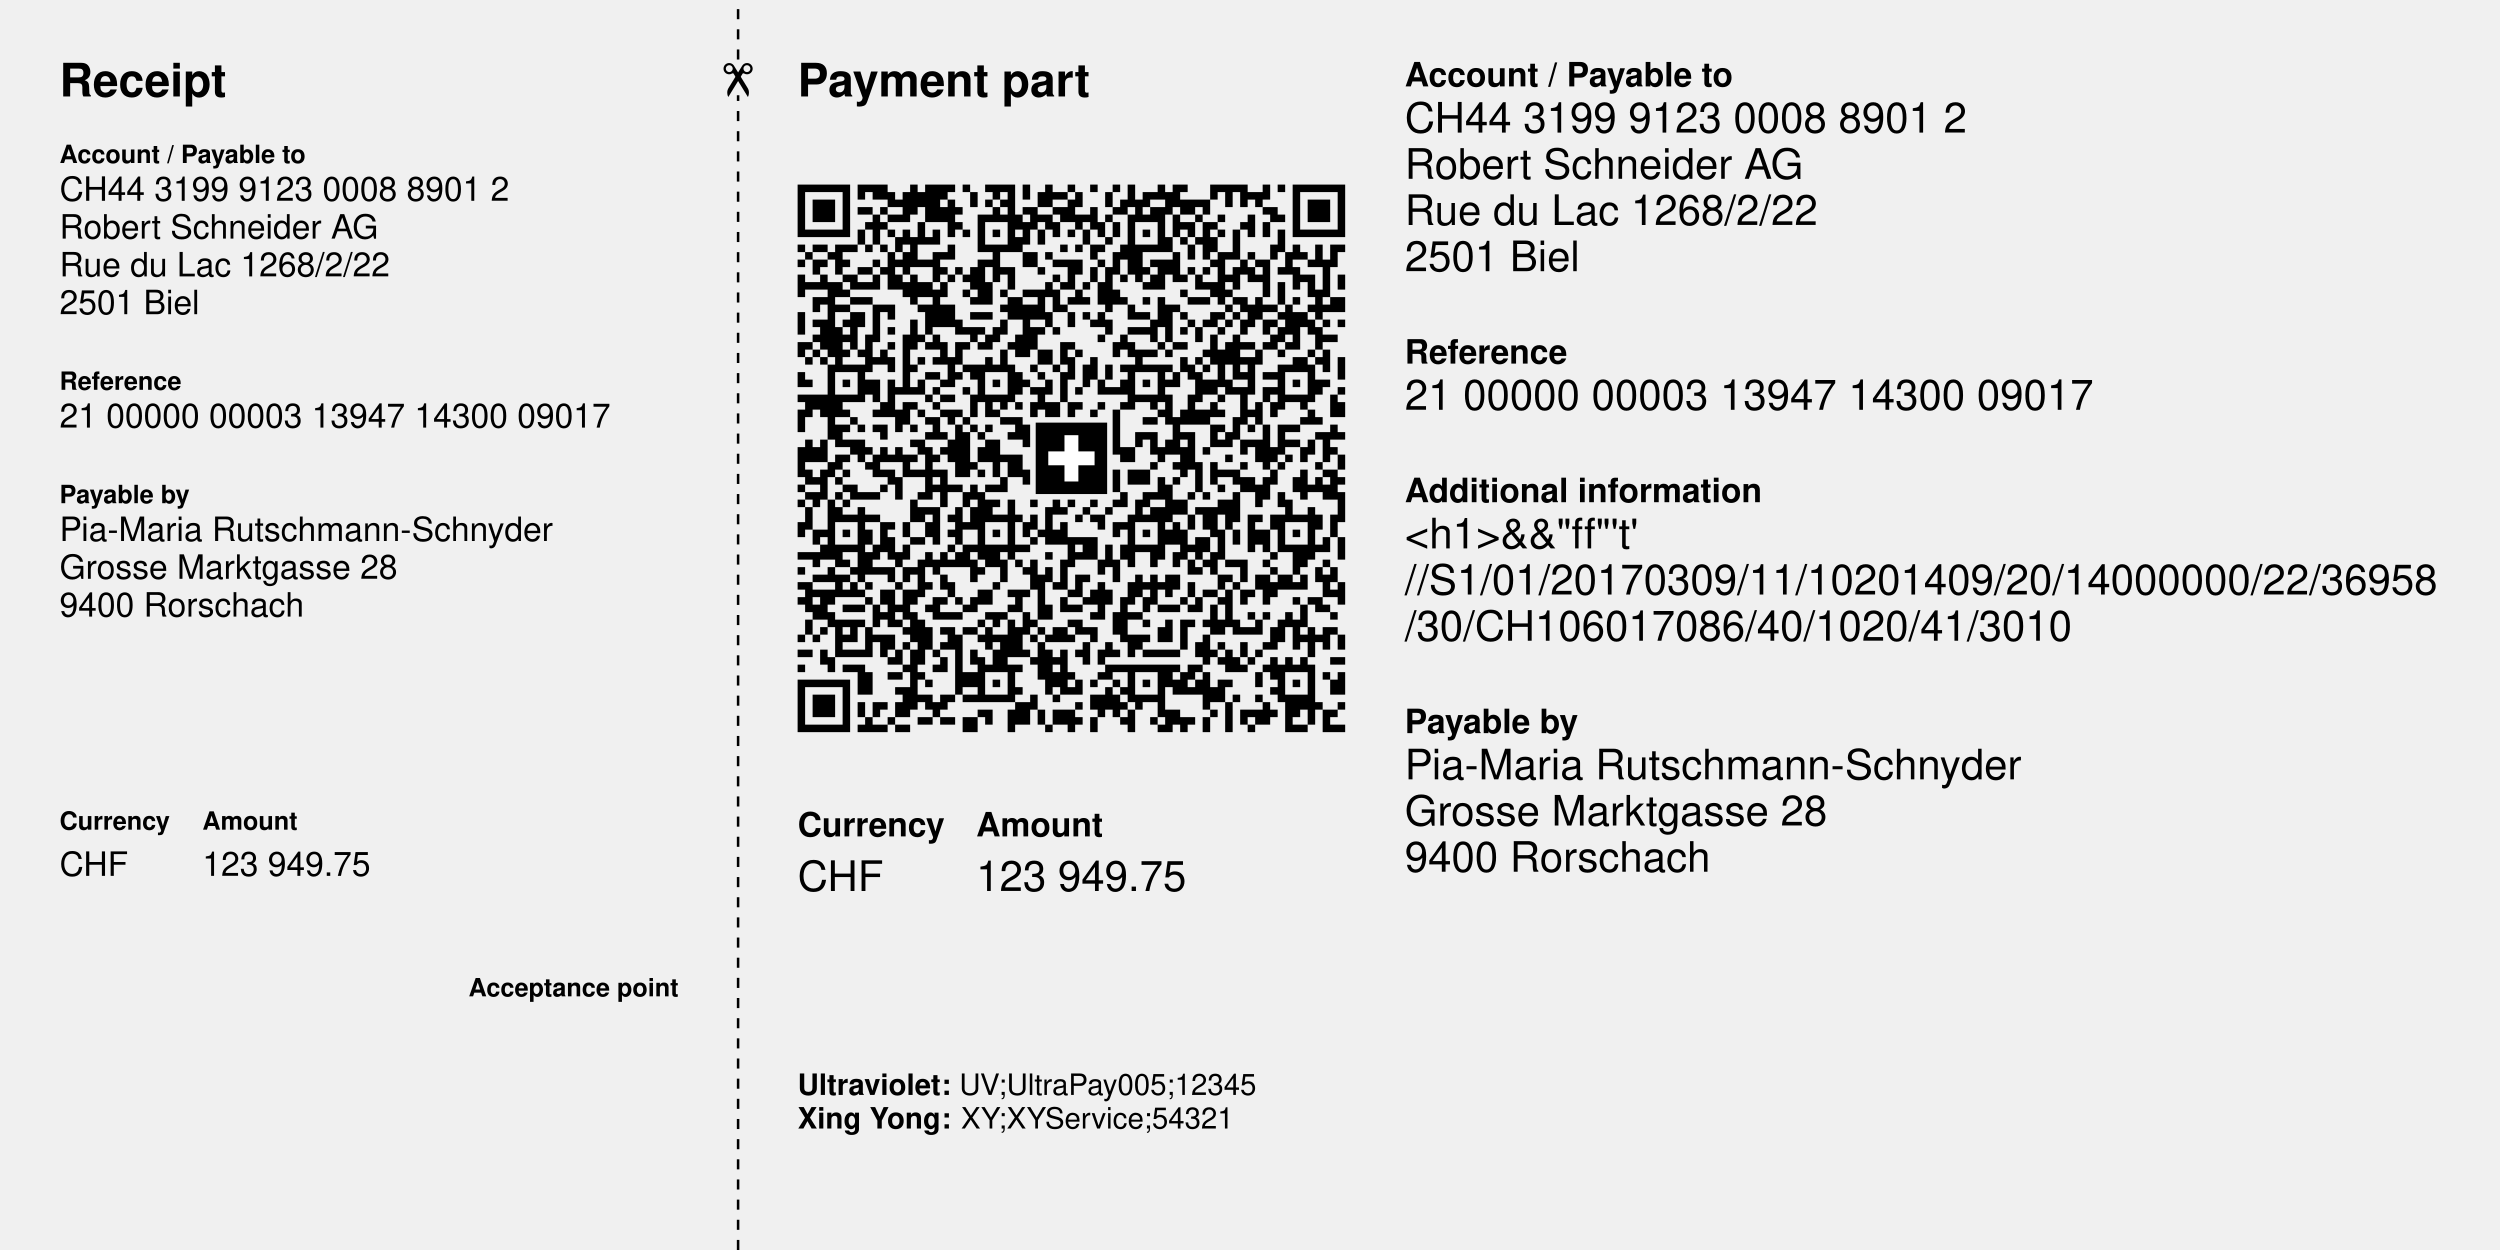
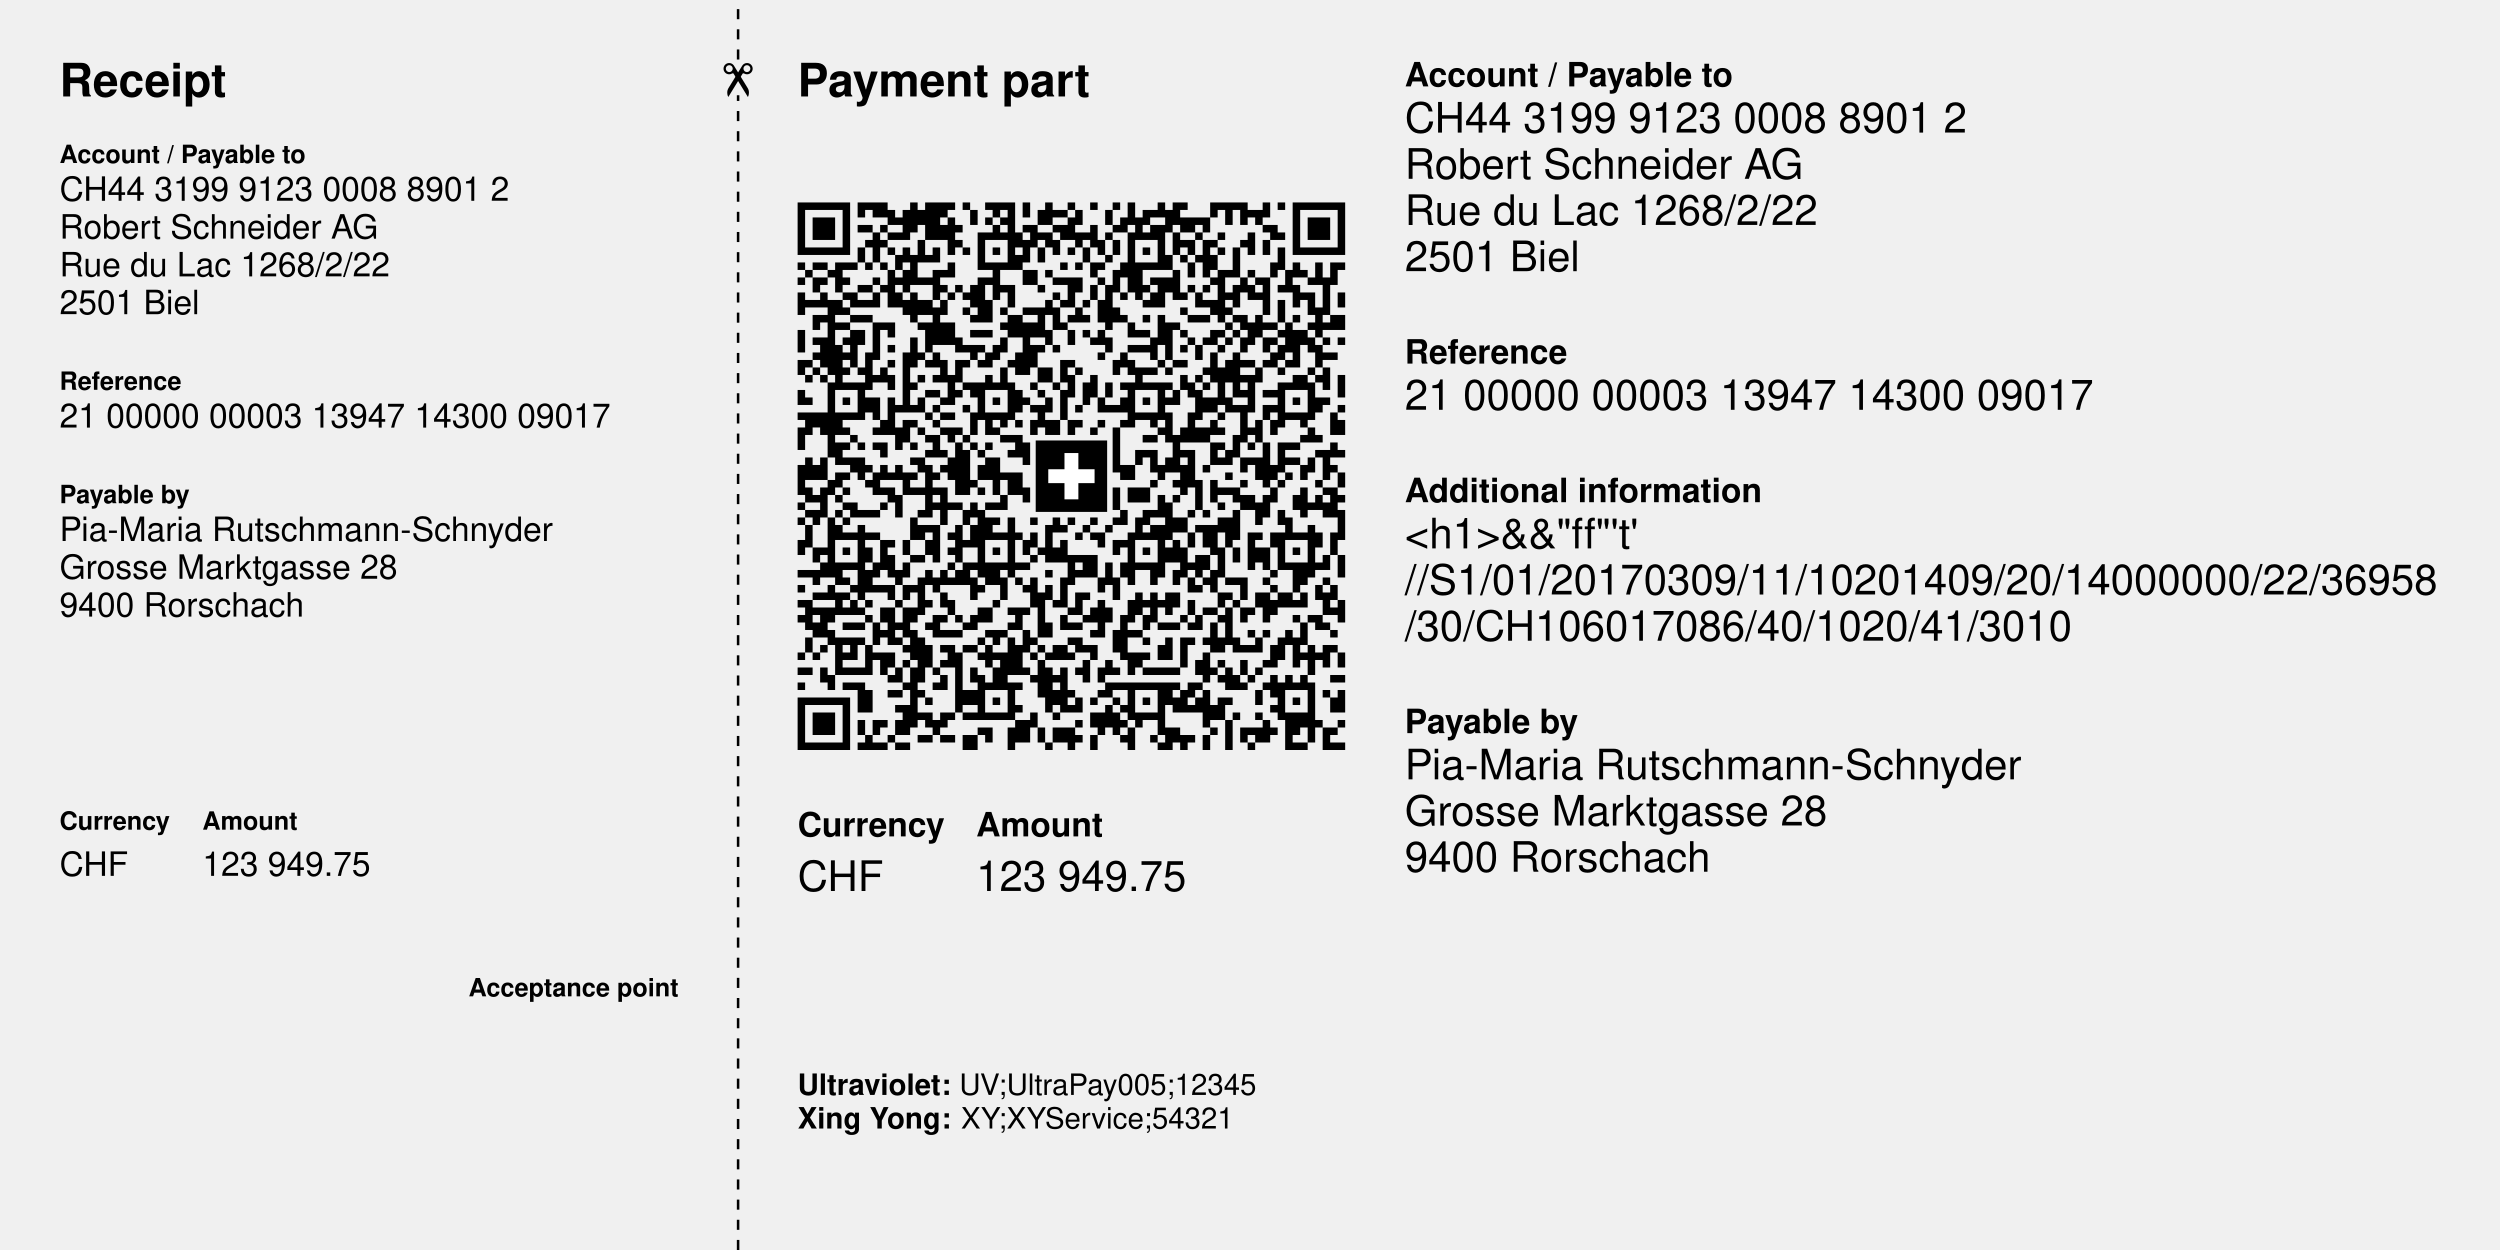
<svg xmlns="http://www.w3.org/2000/svg" width="210mm" height="105mm" version="1.1" viewBox="0 0 595.276 297.638">
  <g font-family="Helvetica,Arial,&quot;Liberation Sans&quot;" transform="translate(0 297.638)">
    <g transform="translate(189.921 -0)">
      <text x="0" y="-274.665" font-size="11" font-weight="bold">Payment part</text>
    </g>
-     <g transform="translate(189.921 -123.307) scale(1.786)">
+     <g transform="translate(189.921 -119.055) scale(1.786)">
      <path d="M0,-73h7v1h-7zm8,0h4v1h-4zm7,0h1v4h-1zm2,0h2v5h-2zm2,0h2v1h-2zm3,0h1v1h-1z m3,0h4v1h-4zm5,0h1v2h-1zm3,0h1v3h-1zm3,0h1v1h-1zm3,0h1v1h-1zm3,0h1v1h-1z m2,0h1v3h-1zm4,0h1v2h-1zm2,0h1v3h-1zm1,0h1v1h-1zm4,0h5v1h-5zm7,0h1v2h-1z m2,0h1v1h-1zm2,0h7v1h-7zm-66,1h1v6h-1zm6,0h1v6h-1zm2,0h1v1h-1zm2,0h3v1h-3z m4,0h1v4h-1zm2,0h1v2h-1zm3,0h1v1h-1zm4,0h1v2h-1zm3,0h1v1h-1zm2,0h1v8h-1z m4,0h1v2h-1zm2,0h2v1h-2zm3,0h1v2h-1zm4,0h1v2h-1zm5,0h2v1h-2zm3,0h1v3h-1z m6,0h1v1h-1zm2,0h1v2h-1zm2,0h3v1h-3zm7,0h1v6h-1zm6,0h1v6h-1zm-70,1h3v3h-3z m10,0h2v1h-2zm8,0h1v5h-1zm5,0h1v1h-1zm2,0h1v1h-1zm9,0h1v3h-1zm7,0h1v2h-1z m2,0h1v3h-1zm1,0h1v1h-1zm5,0h4v1h-4zm8,0h1v1h-1zm2,0h1v1h-1zm7,0h3v3h-3z m-60,1h2v1h-2zm3,0h1v1h-1zm8,0h1v2h-1zm2,0h1v1h-1zm5,0h1v2h-1zm4,0h2v1h-2z m4,0h2v1h-2zm5,0h1v3h-1zm3,0h1v1h-1zm5,0h2v2h-2zm4,0h2v1h-2zm3,0h1v1h-1z m8,0h2v1h-2zm-52,1h1v4h-1zm2,0h2v1h-2zm12,0h1v5h-1zm1,0h1v1h-1zm2,0h1v1h-1z m2,0h1v2h-1zm2,0h3v1h-3zm4,0h1v1h-1zm2,0h2v1h-2zm4,0h1v1h-1zm3,0h1v8h-1z m2,0h1v1h-1zm4,0h1v3h-1zm3,0h1v1h-1zm3,0h1v1h-1zm4,0h1v3h-1zm3,0h2v1h-2z m-54,1h1v1h-1zm2,0h1v1h-1zm5,0h1v3h-1zm5,0h1v1h-1zm9,0h1v3h-1zm1,0h1v1h-1z m2,0h2v1h-2zm4,0h1v1h-1zm3,0h1v2h-1zm2,0h1v2h-1zm6,0h1v4h-1zm3,0h2v1h-2z m3,0h1v5h-1zm1,0h1v1h-1zm4,0h1v1h-1zm3,0h1v2h-1zm-61,1h5v1h-5zm7,0h1v2h-1z m4,0h1v1h-1zm2,0h1v2h-1zm4,0h1v2h-1zm4,0h1v1h-1zm4,0h1v1h-1zm6,0h1v2h-1z m2,0h1v1h-1zm2,0h1v1h-1zm2,0h1v2h-1zm8,0h1v1h-1zm6,0h1v1h-1zm4,0h1v1h-1z m2,0h1v4h-1zm6,0h1v3h-1zm3,0h5v1h-5zm-54,1h1v2h-1zm2,0h1v4h-1zm2,0h1v1h-1z m12,0h1v2h-1zm12,0h1v1h-1zm8,0h1v2h-1zm2,0h1v1h-1zm2,0h1v1h-1zm2,0h1v2h-1z m-55,1h1v1h-1zm2,0h2v1h-2zm3,0h1v4h-1zm1,0h2v1h-2zm3,0h1v1h-1zm2,0h1v1h-1z m9,0h1v2h-1zm5,0h3v1h-3zm10,0h1v1h-1zm2,0h1v1h-1zm2,0h2v1h-2zm4,0h1v2h-1z m2,0h1v5h-1zm1,0h2v1h-2zm6,0h1v2h-1zm11,0h1v2h-1zm3,0h1v2h-1zm3,0h1v3h-1z m2,0h1v3h-1zm1,0h1v1h-1zm-71,1h1v1h-1zm3,0h1v1h-1zm8,0h1v5h-1zm2,0h1v3h-1z m4,0h1v4h-1zm1,0h1v1h-1zm7,0h1v4h-1zm4,0h2v2h-2zm3,0h1v1h-1zm6,0h1v1h-1z m3,0h1v3h-1zm8,0h1v4h-1zm6,0h1v7h-1zm1,0h1v1h-1zm3,0h1v1h-1zm5,0h1v3h-1z m2,0h1v1h-1zm-67,1h1v1h-1zm2,0h2v1h-2zm4,0h1v1h-1zm4,0h1v1h-1zm3,0h1v1h-1z m3,0h2v1h-2zm8,0h1v6h-1zm1,0h1v1h-1zm9,0h4v1h-4zm6,0h1v1h-1zm7,0h3v1h-3z m8,0h1v1h-1zm4,0h1v2h-1zm2,0h2v1h-2zm7,0h1v1h-1zm2,0h1v5h-1zm-68,1h1v1h-1z m6,0h2v1h-2zm3,0h1v1h-1zm8,0h1v1h-1zm2,0h1v1h-1zm2,0h1v3h-1zm4,0h2v1h-2z m5,0h1v1h-1zm4,0h1v3h-1zm1,0h1v1h-1zm2,0h1v2h-1zm2,0h1v6h-1zm5,0h1v1h-1z m2,0h1v3h-1zm1,0h1v1h-1zm3,0h1v1h-1zm2,0h1v1h-1zm4,0h1v3h-1zm2,0h1v2h-1z m2,0h1v4h-1zm2,0h1v1h-1zm2,0h1v3h-1zm-66,1h1v3h-1zm3,0h1v2h-1zm3,0h2v1h-2z m4,0h1v2h-1zm3,0h1v2h-1zm2,0h1v4h-1zm5,0h1v1h-1zm2,0h1v1h-1zm6,0h1v2h-1z m6,0h1v1h-1zm9,0h1v1h-1zm4,0h1v2h-1zm4,0h1v1h-1zm2,0h1v2h-1zm4,0h1v1h-1z m4,0h1v1h-1zm6,0h2v1h-2zm5,0h1v2h-1zm-71,1h2v1h-2zm3,0h1v10h-1zm1,0h1v2h-1z m2,0h3v1h-3zm7,0h1v2h-1zm2,0h2v2h-2zm3,0h1v2h-1zm6,0h1v3h-1zm8,0h1v2h-1z m2,0h1v1h-1zm3,0h1v1h-1zm2,0h1v3h-1zm6,0h1v1h-1zm8,0h2v1h-2zm10,0h1v3h-1z m4,0h1v2h-1zm-62,1h1v1h-1zm12,0h1v5h-1zm4,0h1v1h-1zm5,0h1v1h-1zm3,0h3v1h-3z m4,0h1v3h-1zm3,0h1v2h-1zm5,0h1v2h-1zm9,0h1v1h-1zm4,0h1v1h-1zm2,0h1v1h-1z m12,0h1v4h-1zm-67,1h2v1h-2zm5,0h3v1h-3zm16,0h1v1h-1zm5,0h2v3h-2zm4,0h1v3h-1z m4,0h1v1h-1zm2,0h1v1h-1zm5,0h1v1h-1zm3,0h1v1h-1zm2,0h1v4h-1zm4,0h3v1h-3z m6,0h2v1h-2zm3,0h1v3h-1zm5,0h1v1h-1zm5,0h2v2h-2zm-69,1h1v1h-1zm3,0h2v1h-2z m5,0h1v5h-1zm1,0h2v1h-2zm5,0h2v1h-2zm3,0h2v3h-2zm8,0h1v1h-1zm3,0h1v7h-1z m1,0h1v2h-1zm4,0h1v1h-1zm9,0h1v2h-1zm5,0h1v5h-1zm1,0h1v1h-1zm7,0h1v1h-1z m2,0h2v1h-2zm3,0h2v1h-2zm3,0h1v4h-1zm3,0h1v1h-1zm2,0h1v1h-1zm-70,1h1v3h-1z m7,0h1v5h-1zm1,0h1v2h-1zm4,0h1v1h-1zm5,0h1v3h-1zm6,0h3v1h-3zm10,0h1v2h-1z m3,0h1v2h-1zm2,0h1v1h-1zm2,0h1v2h-1zm5,0h2v1h-2zm6,0h1v1h-1zm4,0h2v1h-2z m3,0h1v1h-1zm2,0h1v2h-1zm4,0h1v1h-1zm2,0h1v5h-1zm1,0h1v2h-1zm-65,1h2v1h-2z m4,0h1v1h-1zm9,0h1v4h-1zm6,0h1v2h-1zm6,0h1v2h-1zm12,0h1v1h-1zm2,0h1v2h-1z m6,0h1v3h-1zm5,0h1v1h-1zm2,0h2v1h-2zm3,0h1v1h-1zm2,0h1v2h-1zm3,0h2v1h-2z m6,0h1v2h-1zm2,0h1v1h-1zm2,0h1v1h-1zm-69,1h1v3h-1zm2,0h1v6h-1zm7,0h1v1h-1z m10,0h3v1h-3zm4,0h1v2h-1zm5,0h1v3h-1zm1,0h1v1h-1zm2,0h1v1h-1zm10,0h3v1h-3z m7,0h1v1h-1zm2,0h1v2h-1zm3,0h1v1h-1zm6,0h1v1h-1zm2,0h1v2h-1zm5,0h1v3h-1z m-67,1h1v1h-1zm4,0h1v1h-1zm3,0h1v5h-1zm5,0h1v8h-1zm2,0h1v1h-1zm2,0h1v2h-1z m5,0h1v1h-1zm2,0h1v2h-1zm4,0h1v3h-1zm11,0h1v1h-1zm3,0h1v2h-1zm12,0h1v4h-1z m3,-0h1v6h-1zm5,0h1v2h-1zm7,0h2v1h-2zm-70,1h2v1h-2zm12,0h1v1h-1zm5,0h1v1h-1z m2,0h1v3h-1zm2,0h1v3h-1zm1,0h1v1h-1zm2,0h1v1h-1zm4,0h1v1h-1zm7,0h1v3h-1z m1,0h1v1h-1zm6,0h1v2h-1zm2,0h1v2h-1zm4,0h1v1h-1zm2,0h2v1h-2zm7,0h1v3h-1z m2,0h2v1h-2zm3,0h1v1h-1zm3,0h1v1h-1zm-65,1h1v1h-1zm2,0h1v1h-1zm4,0h1v1h-1z m2,0h1v1h-1zm3,0h1v2h-1zm16,0h1v3h-1zm5,0h2v2h-2zm5,0h1v1h-1zm8,0h3v1h-3z m4,0h1v1h-1zm5,0h1v1h-1zm2,-0h1v5h-1zm5,0h1v2h-1zm3,0h1v1h-1zm4,0h1v1h-1z m2,0h1v3h-1zm-69,1h1v1h-1zm2,0h1v1h-1zm7,0h1v1h-1zm2,0h1v2h-1zm4,0h1v1h-1z m2,0h1v1h-1zm2,-0h1v4h-1zm5,0h1v2h-1zm11,-0h1v3h-1zm3,0h1v3h-1zm6,0h1v2h-1z m6,0h1v2h-1zm2,0h1v1h-1zm6,0h2v1h-2zm7,0h2v2h-2zm3,0h1v1h-1zm3,-0h1v3h-1z m-68,1h1v10h-1zm2,0h3v1h-3zm9,0h1v1h-1zm7,0h3v1h-3zm4,0h1v1h-1zm2,0h1v5h-1z m3,0h1v1h-1zm3,0h1v1h-1zm4,-0h1v3h-1zm3,0h1v2h-1zm2,0h2v1h-2zm3,0h4v1h-4z m6,-0h1v2h-1zm2,0h1v1h-1zm6,0h1v4h-1zm4,0h1v6h-1zm1,0h1v1h-1zm3,0h1v5h-1z m-68,1h1v2h-1zm8,0h1v4h-1zm9,-0h2v1h-2zm4,0h1v1h-1zm2,0h2v1h-2zm6,0h1v3h-1z m3,-0h1v1h-1zm3,0h1v4h-1zm9,0h1v5h-1zm4,0h1v4h-1zm2,-0h1v2h-1zm3,0h1v4h-1z m6,-0h1v1h-1zm3,0h2v1h-2zm-61,1h1v1h-1zm5,0h1v1h-1zm3,0h2v2h-2zm3,0h1v5h-1z m4,0h1v2h-1zm3,-0h1v1h-1zm5,0h1v3h-1zm2,-0h1v1h-1zm4,0h1v1h-1zm3,0h1v2h-1z m7,0h1v2h-1zm3,0h1v2h-1zm3,-0h1v1h-1zm3,0h1v1h-1zm5,0h2v2h-2zm3,0h1v2h-1z m9,-0h1v1h-1zm3,0h2v1h-2zm-56,1h1v1h-1zm2,0h1v1h-1zm3,0h1v1h-1zm4,0h1v1h-1z m9,0h2v1h-2zm6,0h1v1h-1zm4,0h2v1h-2zm17,0h2v1h-2zm4,0h2v1h-2zm7,0h1v1h-1z m3,0h1v1h-1zm-72,1h4v1h-4zm5,0h3v1h-3zm5,0h1v1h-1zm7,0h1v1h-1zm2,0h2v1h-2z m4,0h1v3h-1zm2,0h3v1h-3zm7,0h1v2h-1zm13,0h3v1h-3zm4,0h1v4h-1zm3,0h1v4h-1z m4,0h1v1h-1zm3,0h1v4h-1zm3,0h1v1h-1zm3,0h3v1h-3zm6,0h1v3h-1zm-70,1h3v1h-3z m4,0h1v2h-1zm6,0h1v2h-1zm3,0h1v3h-1zm1,0h1v1h-1zm3,0h1v1h-1zm7,0h1v2h-1z m2,0h1v1h-1zm2,0h1v1h-1zm2,0h1v2h-1zm2,0h2v2h-2zm3,0h2v1h-2zm4,0h1v1h-1z m3,0h1v1h-1zm4,0h1v1h-1zm8,0h1v2h-1zm6,0h1v3h-1zm2,0h1v2h-1zm4,0h1v1h-1z m5,0h1v2h-1zm-72,1h1v3h-1zm1,0h1v1h-1zm2,0h1v1h-1zm3,0h1v1h-1zm4,0h1v1h-1z m3,-0h1v3h-1zm3,0h1v1h-1zm3,0h3v1h-3zm7,0h1v1h-1zm10,0h1v1h-1zm3,0h1v1h-1z m3,-0h1v6h-1zm6,0h1v1h-1zm3,0h1v2h-1zm2,0h2v2h-2zm3,0h1v1h-1zm4,0h1v1h-1z m8,0h1v2h-1zm-61,1h1v1h-1zm10,0h2v1h-2zm3,0h1v1h-1zm2,0h1v1h-1zm5,0h3v1h-3z m19,0h2v1h-2zm4,-0h1v5h-1zm8,0h1v3h-1zm9,0h1v1h-1zm2,0h1v1h-1zm-64,1h1v3h-1z m1,0h1v1h-1zm2,0h1v1h-1zm2,0h2v1h-2zm5,0h1v1h-1zm3,0h1v2h-1zm3,0h1v7h-1z m2,0h1v1h-1zm2,0h1v1h-1zm4,0h2v2h-2zm26,0h1v3h-1zm1,0h1v1h-1zm4,0h1v1h-1z m2,0h1v6h-1zm2,0h1v4h-1zm1,0h2v1h-2zm6,0h1v2h-1zm-60,1h1v1h-1zm6,0h1v1h-1z m2,0h1v1h-1zm3,0h1v6h-1zm2,0h1v1h-1zm4,0h1v1h-1zm17,0h3v1h-3zm6,0h2v1h-2z m6,0h1v2h-1zm12,0h2v1h-2zm3,0h1v1h-1zm-71,1h1v3h-1zm2,0h1v3h-1zm3,0h3v1h-3z m9,0h2v1h-2zm5,0h1v3h-1zm5,0h2v3h-2zm5,0h1v1h-1zm15,0h1v1h-1zm2,0h1v2h-1z m2,0h1v2h-1zm3,0h1v4h-1zm4,0h1v1h-1zm3,0h3v1h-3zm6,0h2v1h-2zm3,0h1v2h-1z m2,0h1v3h-1zm-70,1h1v4h-1zm2,0h1v2h-1zm5,0h3v1h-3zm4,0h1v2h-1zm2,0h1v2h-1z m3,0h2v1h-2zm3,0h1v1h-1zm5,0h1v2h-1zm19,0h2v2h-2zm5,0h1v2h-1zm3,0h1v4h-1z m3,0h1v1h-1zm5,0h1v1h-1zm2,0h1v2h-1zm2,0h1v2h-1zm4,0h1v2h-1zm4,0h1v1h-1z m-66,1h2v1h-2zm3,0h1v1h-1zm2,0h1v3h-1zm2,0h1v1h-1zm2,0h1v3h-1zm1,0h1v1h-1z m2,0h1v6h-1zm1,0h1v1h-1zm9,0h3v1h-3zm30,0h1v1h-1zm8,0h1v1h-1zm7,0h1v2h-1z m-68,1h2v1h-2zm5,0h1v1h-1zm14,0h1v1h-1zm3,0h1v2h-1zm2,0h2v2h-2zm19,0h1v1h-1z m3,0h1v1h-1zm3,0h1v4h-1zm2,0h1v3h-1zm4,0h1v1h-1zm5,0h1v1h-1zm5,0h1v1h-1z m-68,1h1v2h-1zm2,0h1v4h-1zm1,0h1v1h-1zm2,0h1v1h-1zm5,0h2v1h-2zm4,0h2v1h-2z m3,0h2v1h-2zm6,0h1v1h-1zm6,0h1v2h-1zm12,0h1v3h-1zm2,0h3v2h-3zm12,0h3v1h-3z m7,0h1v2h-1zm4,0h1v4h-1zm3,0h2v1h-2zm-68,1h1v1h-1zm3,0h1v1h-1zm7,0h2v1h-2z m7,0h1v4h-1zm8,0h1v2h-1zm21,0h1v3h-1zm2,0h1v1h-1zm8,0h3v1h-3zm4,0h1v3h-1z m4,0h1v2h-1zm3,0h1v2h-1zm2,0h1v3h-1zm1,0h1v1h-1zm-72,1h1v1h-1zm6,0h2v1h-2z m5,0h1v1h-1zm2,0h1v2h-1zm5,0h1v1h-1zm2,0h2v1h-2zm3,0h1v2h-1zm2,0h2v1h-2z m24,0h1v5h-1zm7,0h1v1h-1zm3,0h3v1h-3zm9,0h1v1h-1zm2,0h1v2h-1zm-69,1h2v1h-2z m4,0h1v1h-1zm2,0h4v1h-4zm9,0h1v1h-1zm6,0h1v2h-1zm2,0h1v9h-1zm19,0h1v2h-1z m3,0h2v1h-2zm6,0h1v1h-1zm2,0h1v1h-1zm4,0h1v4h-1zm3,0h1v2h-1zm3,0h1v2h-1z m8,0h1v4h-1zm-72,1h1v1h-1zm2,0h1v1h-1zm2,0h1v8h-1zm2,0h1v1h-1zm9,0h1v3h-1z m10,0h1v3h-1zm1,0h1v1h-1zm2,0h1v8h-1zm3,0h1v1h-1zm3,0h1v2h-1zm2,0h1v1h-1z m3,0h1v1h-1zm3,0h1v1h-1zm3,0h1v3h-1zm1,0h1v1h-1zm4,0h2v2h-2zm6,0h2v2h-2z m9,0h1v3h-1zm-64,1h1v3h-1zm4,0h1v2h-1zm3,0h1v10h-1zm8,0h3v1h-3zm5,0h1v5h-1z m2,0h1v3h-1zm10,0h1v5h-1zm2,0h1v1h-1zm3,0h1v1h-1zm3,0h1v1h-1zm6,0h2v2h-2z m6,0h3v1h-3zm15,0h1v7h-1zm-62,1h2v1h-2zm3,0h2v1h-2zm7,0h1v1h-1zm2,0h1v4h-1z m2,0h1v1h-1zm6,0h2v1h-2zm3,0h1v1h-1zm2,0h1v2h-1zm6,0h1v1h-1zm2,0h2v1h-2z m5,0h1v7h-1zm2,0h1v1h-1zm6,0h1v2h-1zm2,0h2v2h-2zm3,0h1v2h-1zm3,0h1v5h-1z m1,0h1v1h-1zm2,0h2v2h-2zm3,0h2v1h-2zm3,0h1v2h-1zm2,0h1v3h-1zm-71,1h1v2h-1z m11,0h1v4h-1zm1,0h1v1h-1zm2,0h1v2h-1zm3,0h1v2h-1zm5,0h1v1h-1zm8,0h1v2h-1z m5,0h1v3h-1zm5,0h1v1h-1zm2,0h2v1h-2zm6,-0h1v5h-1zm2,0h1v3h-1zm-48,1h2v1h-2z m4,0h1v1h-1zm3,0h1v2h-1zm11,0h1v1h-1zm6,0h1v1h-1zm6,0h1v1h-1zm2,0h1v2h-1z m8,0h1v1h-1zm4,0h1v1h-1zm3,0h1v2h-1zm2,-0h1v4h-1zm4,0h2v1h-2zm3,0h1v2h-1z m3,0h2v2h-2zm3,0h1v3h-1zm2,0h1v1h-1zm-64,1h1v1h-1zm10,-0h1v3h-1zm3,0h2v1h-2z m16,0h1v1h-1zm5,0h4v1h-4zm17,0h2v2h-2zm3,-0h1v3h-1zm14,0h1v2h-1zm2,-0h1v3h-1z m-69,1h1v2h-1zm2,0h3v1h-3zm5,-0h1v2h-1zm4,0h1v2h-1zm6,0h1v1h-1zm2,0h1v3h-1z m1,0h1v1h-1zm2,0h2v3h-2zm2,0h1v1h-1zm2,0h2v1h-2zm7,0h1v3h-1zm2,-0h2v2h-2z m3,0h1v3h-1zm2,-0h1v2h-1zm2,0h3v1h-3zm7,0h1v1h-1zm10,0h1v1h-1zm3,0h3v1h-3z m4,0h1v1h-1zm-69,1h3v1h-3zm5,0h1v2h-1zm4,0h1v3h-1zm4,0h1v2h-1zm4,0h1v2h-1z m2,0h1v2h-1zm2,0h1v2h-1zm12,-0h1v1h-1zm4,0h1v1h-1zm10,0h1v2h-1zm3,0h1v2h-1z m3,-0h1v1h-1zm2,0h1v3h-1zm8,-0h1v1h-1zm3,0h2v2h-2zm-64,1h1v1h-1zm4,0h1v1h-1z m10,-0h1v5h-1zm2,0h1v2h-1zm2,0h1v1h-1zm3,-0h1v3h-1zm4,0h1v3h-1zm2,0h1v1h-1z m2,-0h1v4h-1zm4,0h1v4h-1zm5,0h1v2h-1zm2,-0h1v3h-1zm10,0h1v2h-1zm2,0h1v1h-1z m3,0h3v1h-3zm5,0h1v1h-1zm8,0h1v1h-1zm-70,1h1v1h-1zm4,-0h1v2h-1zm3,0h1v1h-1z m3,0h3v1h-3zm4,0h2v1h-2zm10,0h1v1h-1zm6,0h1v1h-1zm3,-0h1v2h-1zm20,0h1v1h-1z m6,-0h1v2h-1zm4,0h1v1h-1zm3,0h1v1h-1zm3,-0h1v2h-1zm2,0h1v2h-1zm-69,1h2v1h-2z m3,0h1v3h-1zm1,0h1v1h-1zm6,0h1v1h-1zm2,0h1v1h-1zm5,0h1v2h-1zm13,0h1v6h-1z m5,-0h1v3h-1zm1,0h1v1h-1zm7,0h1v3h-1zm2,0h1v4h-1zm2,0h2v2h-2zm7,0h2v1h-2z m5,0h2v2h-2zm3,0h2v2h-2zm3,0h1v2h-1zm3,0h1v3h-1zm-70,1h2v1h-2zm7,0h1v2h-1z m2,0h1v1h-1zm4,0h1v1h-1zm4,0h1v1h-1zm3,0h1v2h-1zm6,0h1v1h-1zm8,0h1v1h-1z m6,0h1v5h-1zm4,0h1v3h-1zm2,0h1v1h-1zm2,0h1v1h-1zm4,0h1v2h-1zm4,0h1v1h-1z m2,0h1v1h-1zm5,0h1v2h-1zm3,0h1v1h-1zm6,0h1v3h-1zm-71,1h4v1h-4zm5,0h1v1h-1z m2,0h1v1h-1zm3,0h2v2h-2zm3,0h2v2h-2zm10,0h2v2h-2zm4,0h3v1h-3zm8,0h1v1h-1z m3,0h1v2h-1zm2,0h1v2h-1zm8,0h1v1h-1zm5,0h2v1h-2zm3,0h1v5h-1zm2,0h2v1h-2z m3,0h1v2h-1zm9,0h1v1h-1zm-71,1h2v1h-2zm3,0h1v3h-1zm1,0h1v1h-1zm5,0h1v1h-1z m9,0h1v3h-1zm1,0h1v1h-1zm2,0h1v1h-1zm2,0h1v2h-1zm6,0h1v2h-1zm6,0h1v2h-1z m3,0h1v1h-1zm5,0h1v6h-1zm3,-0h1v2h-1zm5,0h1v1h-1zm2,0h1v2h-1zm3,0h1v1h-1z m3,0h1v1h-1zm7,0h1v1h-1zm2,0h2v1h-2zm-67,1h2v1h-2zm5,0h3v1h-3zm4,0h1v3h-1z m2,0h3v1h-3zm5,0h1v1h-1zm5,0h1v1h-1zm6,0h1v1h-1zm5,0h1v2h-1zm3,0h2v1h-2z m12,0h3v1h-3zm4,0h1v1h-1zm3,0h1v4h-1zm12,0h1v3h-1zm2,0h2v1h-2zm-67,1h1v1h-1z m2,0h1v2h-1zm7,0h2v1h-2zm3,0h2v1h-2zm5,0h3v1h-3zm6,0h3v1h-3zm5,0h1v3h-1z m9,0h1v1h-1zm3,0h1v3h-1zm2,0h2v1h-2zm16,0h1v1h-1zm2,0h1v1h-1zm3,0h1v2h-1z m6,0h1v1h-1zm-70,1h1v2h-1zm4,0h1v5h-1zm1,0h3v1h-3zm6,0h2v1h-2zm3,0h2v3h-2z m9,0h1v1h-1zm2,0h1v1h-1zm2,0h1v5h-1zm3,0h1v1h-1zm5,0h2v1h-2zm10,0h1v1h-1z m3,0h1v3h-1zm2,0h1v4h-1zm1,0h1v1h-1zm2,0h1v1h-1zm2,0h1v2h-1zm2,0h1v2h-1z m3,0h1v2h-1zm3,0h1v3h-1zm2,0h1v4h-1zm-63,1h1v1h-1zm4,0h1v2h-1zm2,0h1v4h-1z m5,0h1v1h-1zm3,0h1v3h-1zm2,0h2v1h-2zm3,0h2v1h-2zm3,0h1v3h-1zm4,0h1v4h-1z m3,0h1v1h-1zm2,0h2v2h-2zm3,0h3v1h-3zm11,0h1v2h-1zm11,0h2v1h-2zm4,0h1v3h-1z m5,0h1v4h-1zm2,0h1v3h-1zm1,0h1v1h-1zm-71,1h1v1h-1zm2,0h1v1h-1zm4,0h1v1h-1z m4,0h3v1h-3zm10,0h2v2h-2zm4,0h1v1h-1zm2,0h2v1h-2zm5,0h1v1h-1zm2,0h1v1h-1z m3,0h1v1h-1zm3,0h1v1h-1zm5,0h2v2h-2zm2,0h1v1h-1zm8,0h1v4h-1zm13,0h1v1h-1z m2,0h1v1h-1zm3,0h1v2h-1zm-61,1h2v1h-2zm3,0h1v1h-1zm2,0h1v3h-1zm3,0h1v1h-1z m8,0h1v4h-1zm5,0h1v5h-1zm6,0h1v3h-1zm3,-0h1v2h-1zm12,0h1v2h-1zm3,0h1v1h-1z m3,-0h1v2h-1zm3,0h1v1h-1zm-62,1h2v1h-2zm3,0h1v2h-1zm3,0h3v1h-3zm5,0h1v1h-1z m2,0h1v2h-1zm2,0h1v8h-1zm3,-0h1v1h-1zm3,0h1v6h-1zm2,-0h1v2h-1zm3,0h1v3h-1z m4,-0h1v1h-1zm3,0h1v6h-1zm2,0h1v6h-1zm2,-0h1v1h-1zm3,0h1v2h-1zm2,0h1v1h-1z m2,0h1v1h-1zm2,0h5v1h-5zm9,0h1v1h-1zm2,0h1v3h-1zm4,-0h1v1h-1zm-57,1h1v2h-1z m8,0h1v1h-1zm7,0h1v2h-1zm5,0h1v6h-1zm7,-0h1v1h-1zm3,0h1v1h-1zm22,0h1v1h-1z m2,0h1v2h-1zm2,0h1v1h-1zm3,0h1v3h-1zm2,-0h1v2h-1zm2,0h1v2h-1zm4,0h2v1h-2z m-71,1h1v1h-1zm6,0h3v1h-3zm8,0h1v1h-1zm4,0h1v1h-1zm7,0h1v1h-1zm3,0h1v5h-1z m1,0h1v1h-1zm12,0h10v1h-10zm11,0h2v1h-2zm7,0h1v1h-1zm3,0h1v1h-1zm2,0h1v5h-1z m2,0h1v1h-1zm2,0h1v8h-1zm-60,1h2v3h-2zm4,0h2v1h-2zm4,0h1v1h-1zm6,0h2v2h-2z m12,0h1v2h-1zm2,0h1v1h-1zm4,0h2v1h-2zm4,0h1v4h-1zm4,0h1v6h-1zm1,0h1v2h-1z m2,0h1v3h-1zm1,0h1v1h-1zm2,0h1v5h-1zm7,0h1v2h-1zm9,0h1v1h-1zm2,0h1v3h-1z m-72,1h7v1h-7zm17,0h1v1h-1zm9,0h1v1h-1zm11,0h1v2h-1zm2,0h1v1h-1zm3,0h1v1h-1z m4,0h1v1h-1zm4,0h1v2h-1zm3,0h1v2h-1zm3,0h1v3h-1zm1,0h1v1h-1zm9,0h1v1h-1z m5,0h1v2h-1zm-71,1h1v6h-1zm6,0h1v6h-1zm7,-0h2v1h-2zm16,0h1v1h-1zm7,0h1v1h-1z m5,0h1v3h-1zm2,-0h1v1h-1zm9,0h1v1h-1zm3,0h1v2h-1zm8,-0h1v1h-1zm-61,1h3v3h-3z m12,0h1v3h-1zm2,-0h2v1h-2zm3,0h2v1h-2zm3,0h2v1h-2zm3,0h3v1h-3zm6,0h1v2h-1z m3,-0h1v1h-1zm5,0h2v2h-2zm3,0h1v3h-1zm3,-0h3v1h-3zm13,0h1v1h-1zm3,0h1v1h-1z m4,0h3v2h-3zm-57,1h1v2h-1zm2,0h2v1h-2zm3,0h1v2h-1zm4,0h3v1h-3zm12,0h2v3h-2z m8,0h1v1h-1zm6,0h1v1h-1zm2,0h1v1h-1zm12,0h1v4h-1zm5,0h1v3h-1zm7,0h1v1h-1z m3,0h1v1h-1zm-62,1h1v1h-1zm8,0h1v1h-1zm6,0h2v1h-2zm4,0h1v3h-1zm4,0h1v2h-1z m2,0h3v2h-3zm6,0h1v1h-1zm4,0h1v3h-1zm5,0h2v2h-2zm6,0h1v1h-1zm4,0h3v1h-3z m4,0h1v1h-1zm2,0h1v3h-1zm1,0h1v1h-1zm4,0h1v3h-1zm1,0h1v1h-1zm-62,1h1v2h-1z m3,0h1v1h-1zm4,0h2v1h-2zm3,0h2v1h-2zm3,0h2v2h-2zm3,0h1v1h-1zm12,0h1v1h-1z m2,0h1v2h-1zm4,0h1v1h-1zm4,0h1v1h-1zm4,0h2v1h-2zm3,0h1v2h-1zm5,0h1v1h-1z m2,0h1v1h-1zm-60,1h5v1h-5zm7,0h1v1h-1zm2,0h2v1h-2zm3,0h2v1h-2zm20,0h1v1h-1z m3,0h1v1h-1zm12,0h2v1h-2zm3,0h1v1h-1zm9,0h1v1h-1zm6,0h2v1h-2zm5,0h2v1h-2z" fill="#000000" />
    </g>
-     <g transform="translate(189.921 -123.307)">
+     <g transform="translate(189.921 -119.055)">
      <path d="M56.693,-73.701h17.008v17.008h-17.008z" fill="#000000" />
      <path d="M63.543,-70.709h3.307v11.024h-3.307zm-3.858,3.858h11.024v3.307h-11.024z" fill="#ffffff" />
    </g>
    <g transform="translate(189.921 -0)">
      <text x="0" y="-98.482" font-size="8" font-weight="bold">Currency</text>
      <text x="0" y="-85.482" font-size="10">CHF</text>
      <text x="42.52" y="-98.482" font-size="8" font-weight="bold">Amount</text>
      <text x="42.52" y="-85.482" font-size="10">123 949.75</text>
    </g>
    <g transform="translate(334.488 -0)">
      <text x="0" y="-277.065" font-size="8" font-weight="bold">Account / Payable to</text>
      <text x="0" y="-266.065" font-size="10">CH44 3199 9123 0008 8901 2</text>
      <text x="0" y="-255.065" font-size="10">Robert Schneider AG</text>
      <text x="0" y="-244.065" font-size="10">Rue du Lac 1268/2/22</text>
      <text x="0" y="-233.065" font-size="10">2501 Biel</text>
      <text x="0" y="-211.065" font-size="8" font-weight="bold">Reference</text>
      <text x="0" y="-200.065" font-size="10">21 00000 00003 13947 14300 09017</text>
      <text x="0" y="-178.065" font-size="8" font-weight="bold">Additional information</text>
      <text x="0" y="-167.065" font-size="10">&lt;h1&gt;&amp;&amp;"ff"'t'</text>
      <text x="0" y="-156.065" font-size="10">//S1/01/20170309/11/10201409/20/14000000/22/36958</text>
      <text x="0" y="-145.065" font-size="10">/30/CH106017086/40/1020/41/3010</text>
      <text x="0" y="-123.065" font-size="8" font-weight="bold">Payable by</text>
      <text x="0" y="-112.065" font-size="10">Pia-Maria Rutschmann-Schnyder</text>
      <text x="0" y="-101.065" font-size="10">Grosse Marktgasse 28</text>
      <text x="0" y="-90.065" font-size="10">9400 Rorschach</text>
    </g>
    <g transform="translate(189.921 -0)">
      <text x="0" y="-36.92" font-size="7" font-weight="bold">Ultraviolet: </text>
      <text x="38.507" y="-36.92" font-size="7">UV;UltraPay005;12345</text>
      <text x="0" y="-28.92" font-size="7" font-weight="bold">Xing Yong: </text>
      <text x="38.892" y="-28.92" font-size="7">XY;XYService;54321</text>
    </g>
    <g transform="translate(14.173 -0)">
      <text x="0" y="-274.665" font-size="11" font-weight="bold">Receipt</text>
      <text x="0" y="-258.822" font-size="6" font-weight="bold">Account / Payable to</text>
      <text x="0" y="-249.822" font-size="8">CH44 3199 9123 0008 8901 2</text>
      <text x="0" y="-240.822" font-size="8">Robert Schneider AG</text>
      <text x="0" y="-231.822" font-size="8">Rue du Lac 1268/2/22</text>
      <text x="0" y="-222.822" font-size="8">2501 Biel</text>
      <text x="0" y="-204.822" font-size="6" font-weight="bold">Reference</text>
      <text x="0" y="-195.822" font-size="8">21 00000 00003 13947 14300 09017</text>
      <text x="0" y="-177.822" font-size="6" font-weight="bold">Payable by</text>
      <text x="0" y="-168.822" font-size="8">Pia-Maria Rutschmann-Schnyder</text>
      <text x="0" y="-159.822" font-size="8">Grosse Marktgasse 28</text>
      <text x="0" y="-150.822" font-size="8">9400 Rorschach</text>
      <text x="0" y="-100.082" font-size="6" font-weight="bold">Currency</text>
      <text x="0" y="-89.082" font-size="8">CHF</text>
      <text x="34.016" y="-100.082" font-size="6" font-weight="bold">Amount</text>
      <text x="34.016" y="-89.082" font-size="8">123 949.75</text>
      <text x="97.392" y="-60.397" font-size="6" font-weight="bold">Acceptance point</text>
    </g>
    <path d="M175.748,-0l0,-274.961m0,-8.504l0,-14.173" stroke="#000000" stroke-width="0.6" stroke-dasharray="2.4" fill="none" />
    <g transform="translate(172.687 -274.535) scale(0.006)">
      <path d="M131.754,-359.388c-33.041,54.539,-52.384,110.154,-52.384,192.144c0,62.702,15.27,120.654,41.122,167.596l567.598,-926.232c10.25,-16.724,34.279,-23.091,63.969,-5.805c33.06,19.242,71.495,30.268,112.507,30.268 c123.676,0,223.937,-100.261,223.937,-223.937c0,-123.676,-100.261,-223.937,-223.937,-223.937c-76.348,0,-143.773,38.208,-184.195,96.548l-548.617,893.353zm728.561,-904.861c75.929,0,137.48,61.551,137.48,137.48 c0,75.929,-61.551,137.48,-137.48,137.48c-75.929,0,-137.48,-61.551,-137.48,-137.48c0,-75.929,61.551,-137.48,137.48,-137.48z" fill="#000000" />
    </g>
    <g transform="translate(178.809 -274.535) scale(-0.006 0.006)">
      <path d="M131.754,-359.388c-33.041,54.539,-52.384,110.154,-52.384,192.144c0,62.702,15.27,120.654,41.122,167.596l567.598,-926.232c10.25,-16.724,34.279,-23.091,63.969,-5.805c33.06,19.242,71.495,30.268,112.507,30.268 c123.676,0,223.937,-100.261,223.937,-223.937c0,-123.676,-100.261,-223.937,-223.937,-223.937c-76.348,0,-143.773,38.208,-184.195,96.548l-548.617,893.353zm728.561,-904.861c75.929,0,137.48,61.551,137.48,137.48 c0,75.929,-61.551,137.48,-137.48,137.48c-75.929,0,-137.48,-61.551,-137.48,-137.48c0,-75.929,61.551,-137.48,137.48,-137.48z" fill="#000000" />
    </g>
  </g>
</svg>
